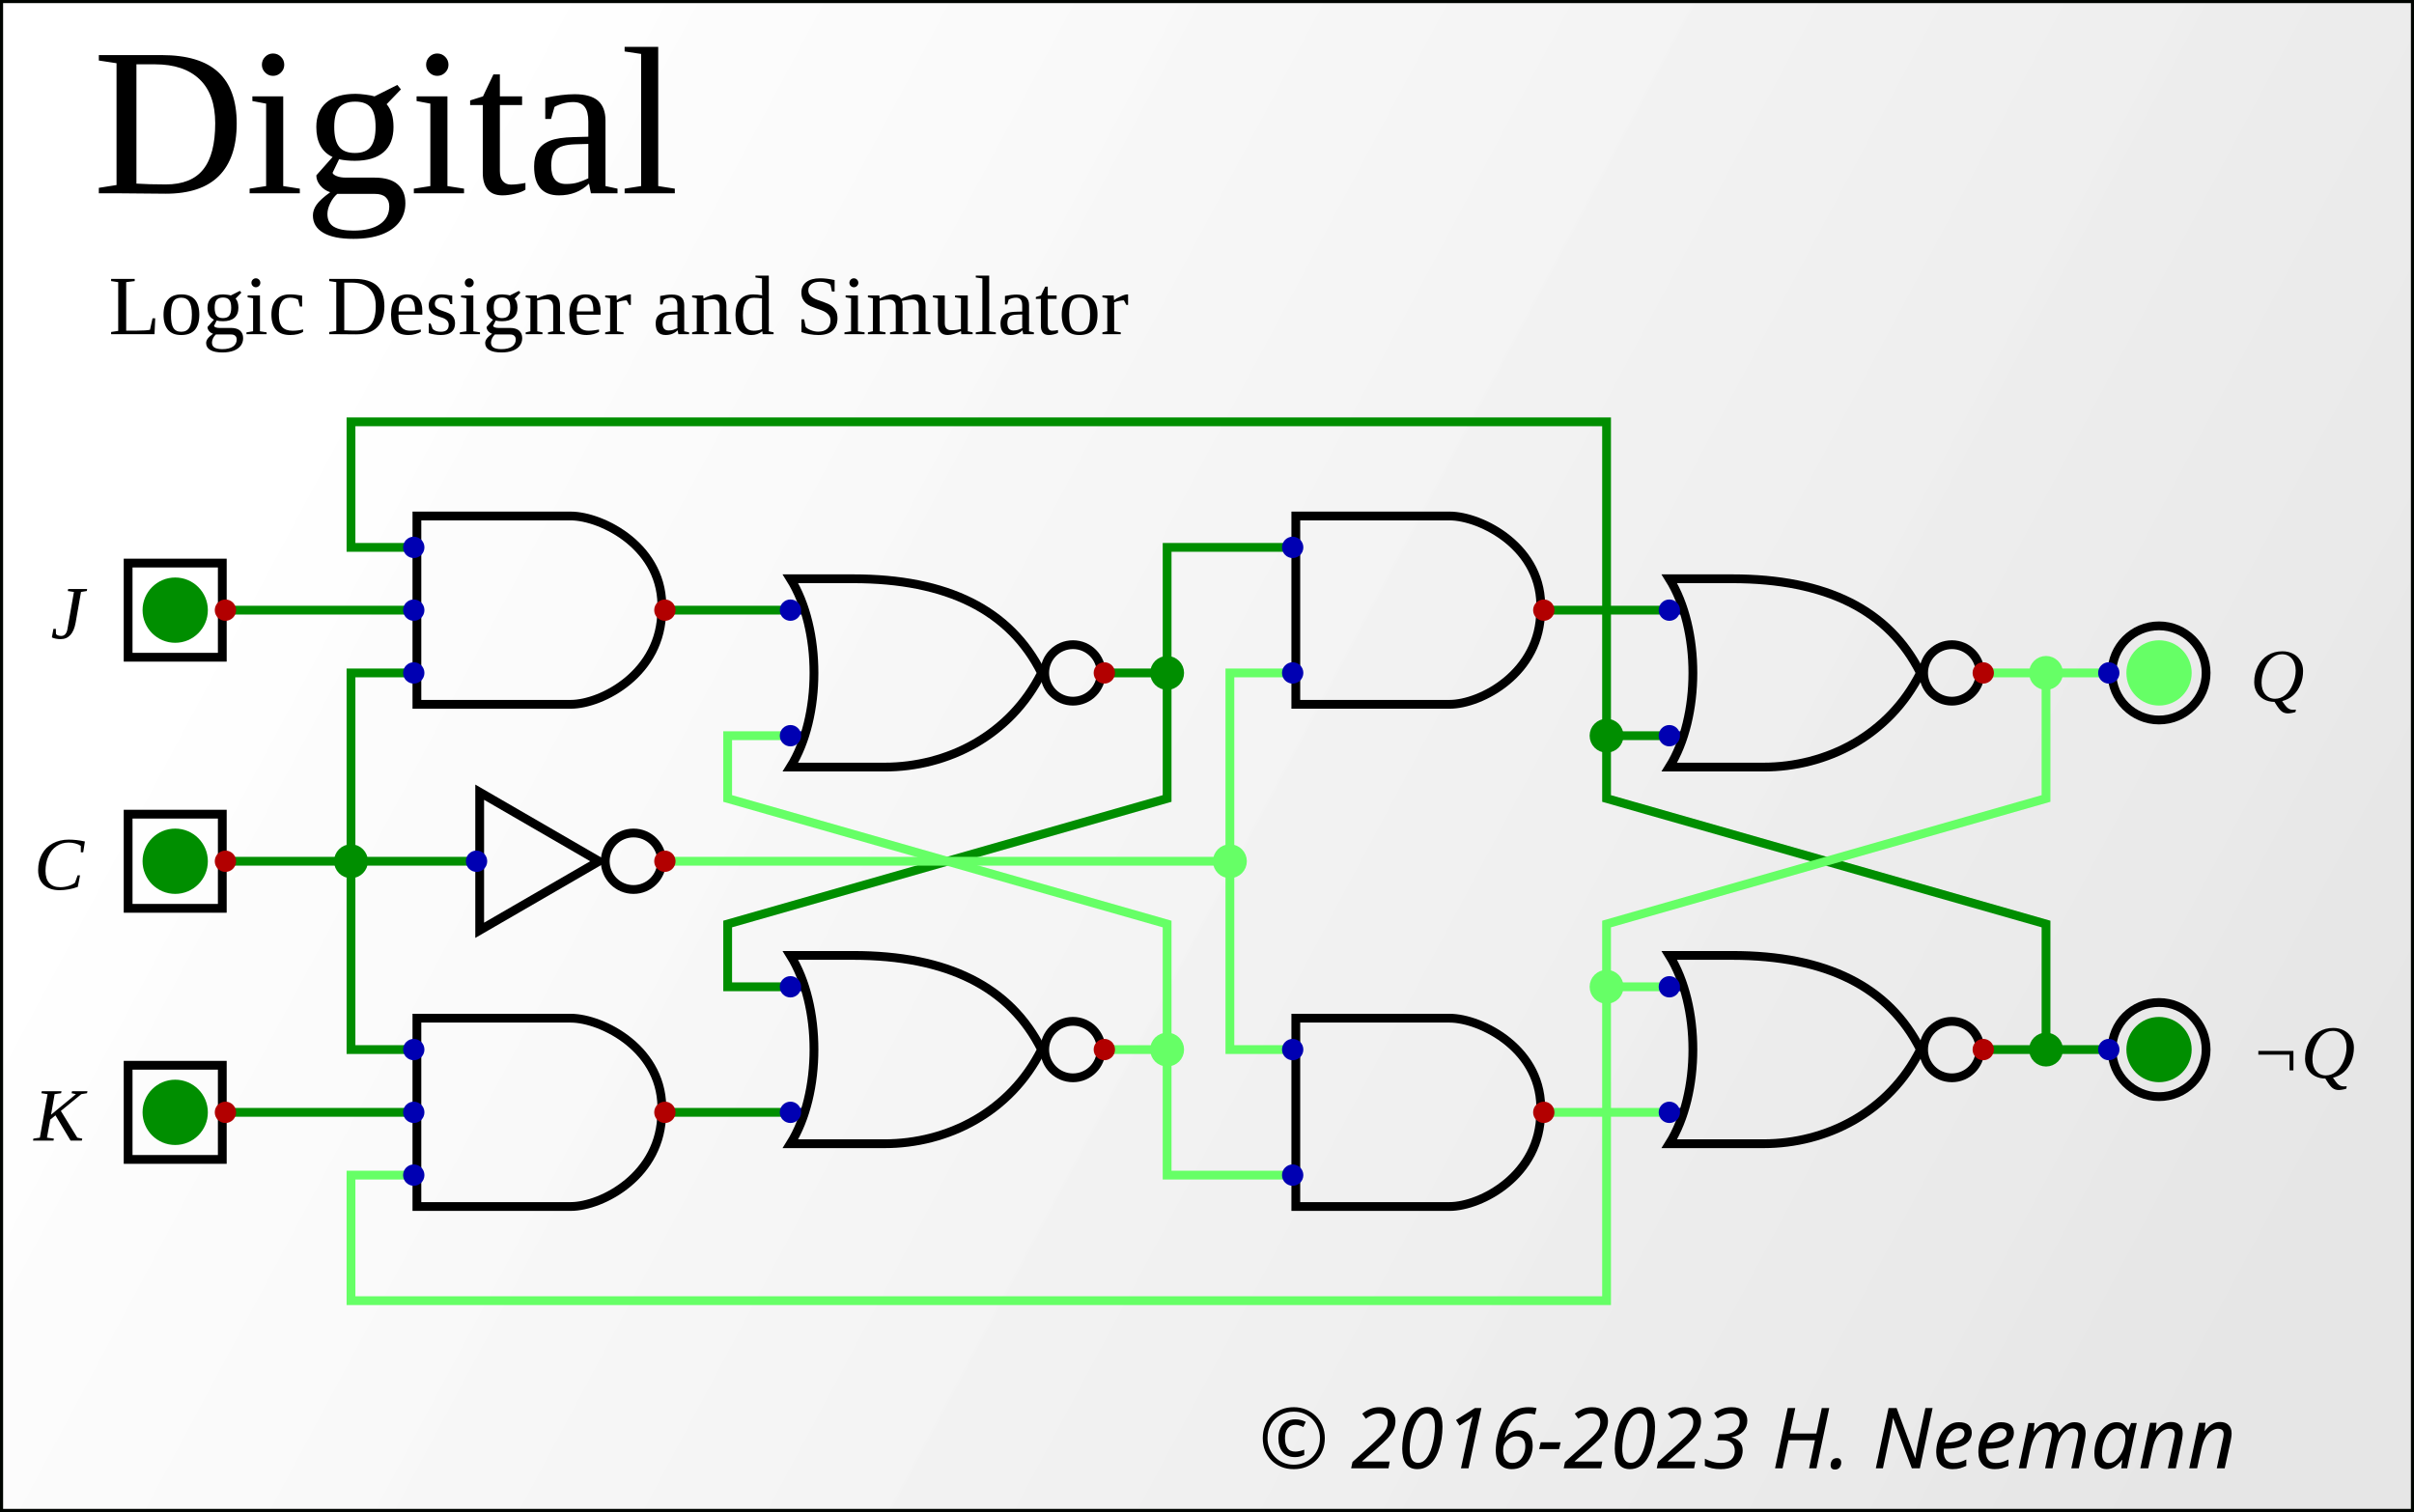
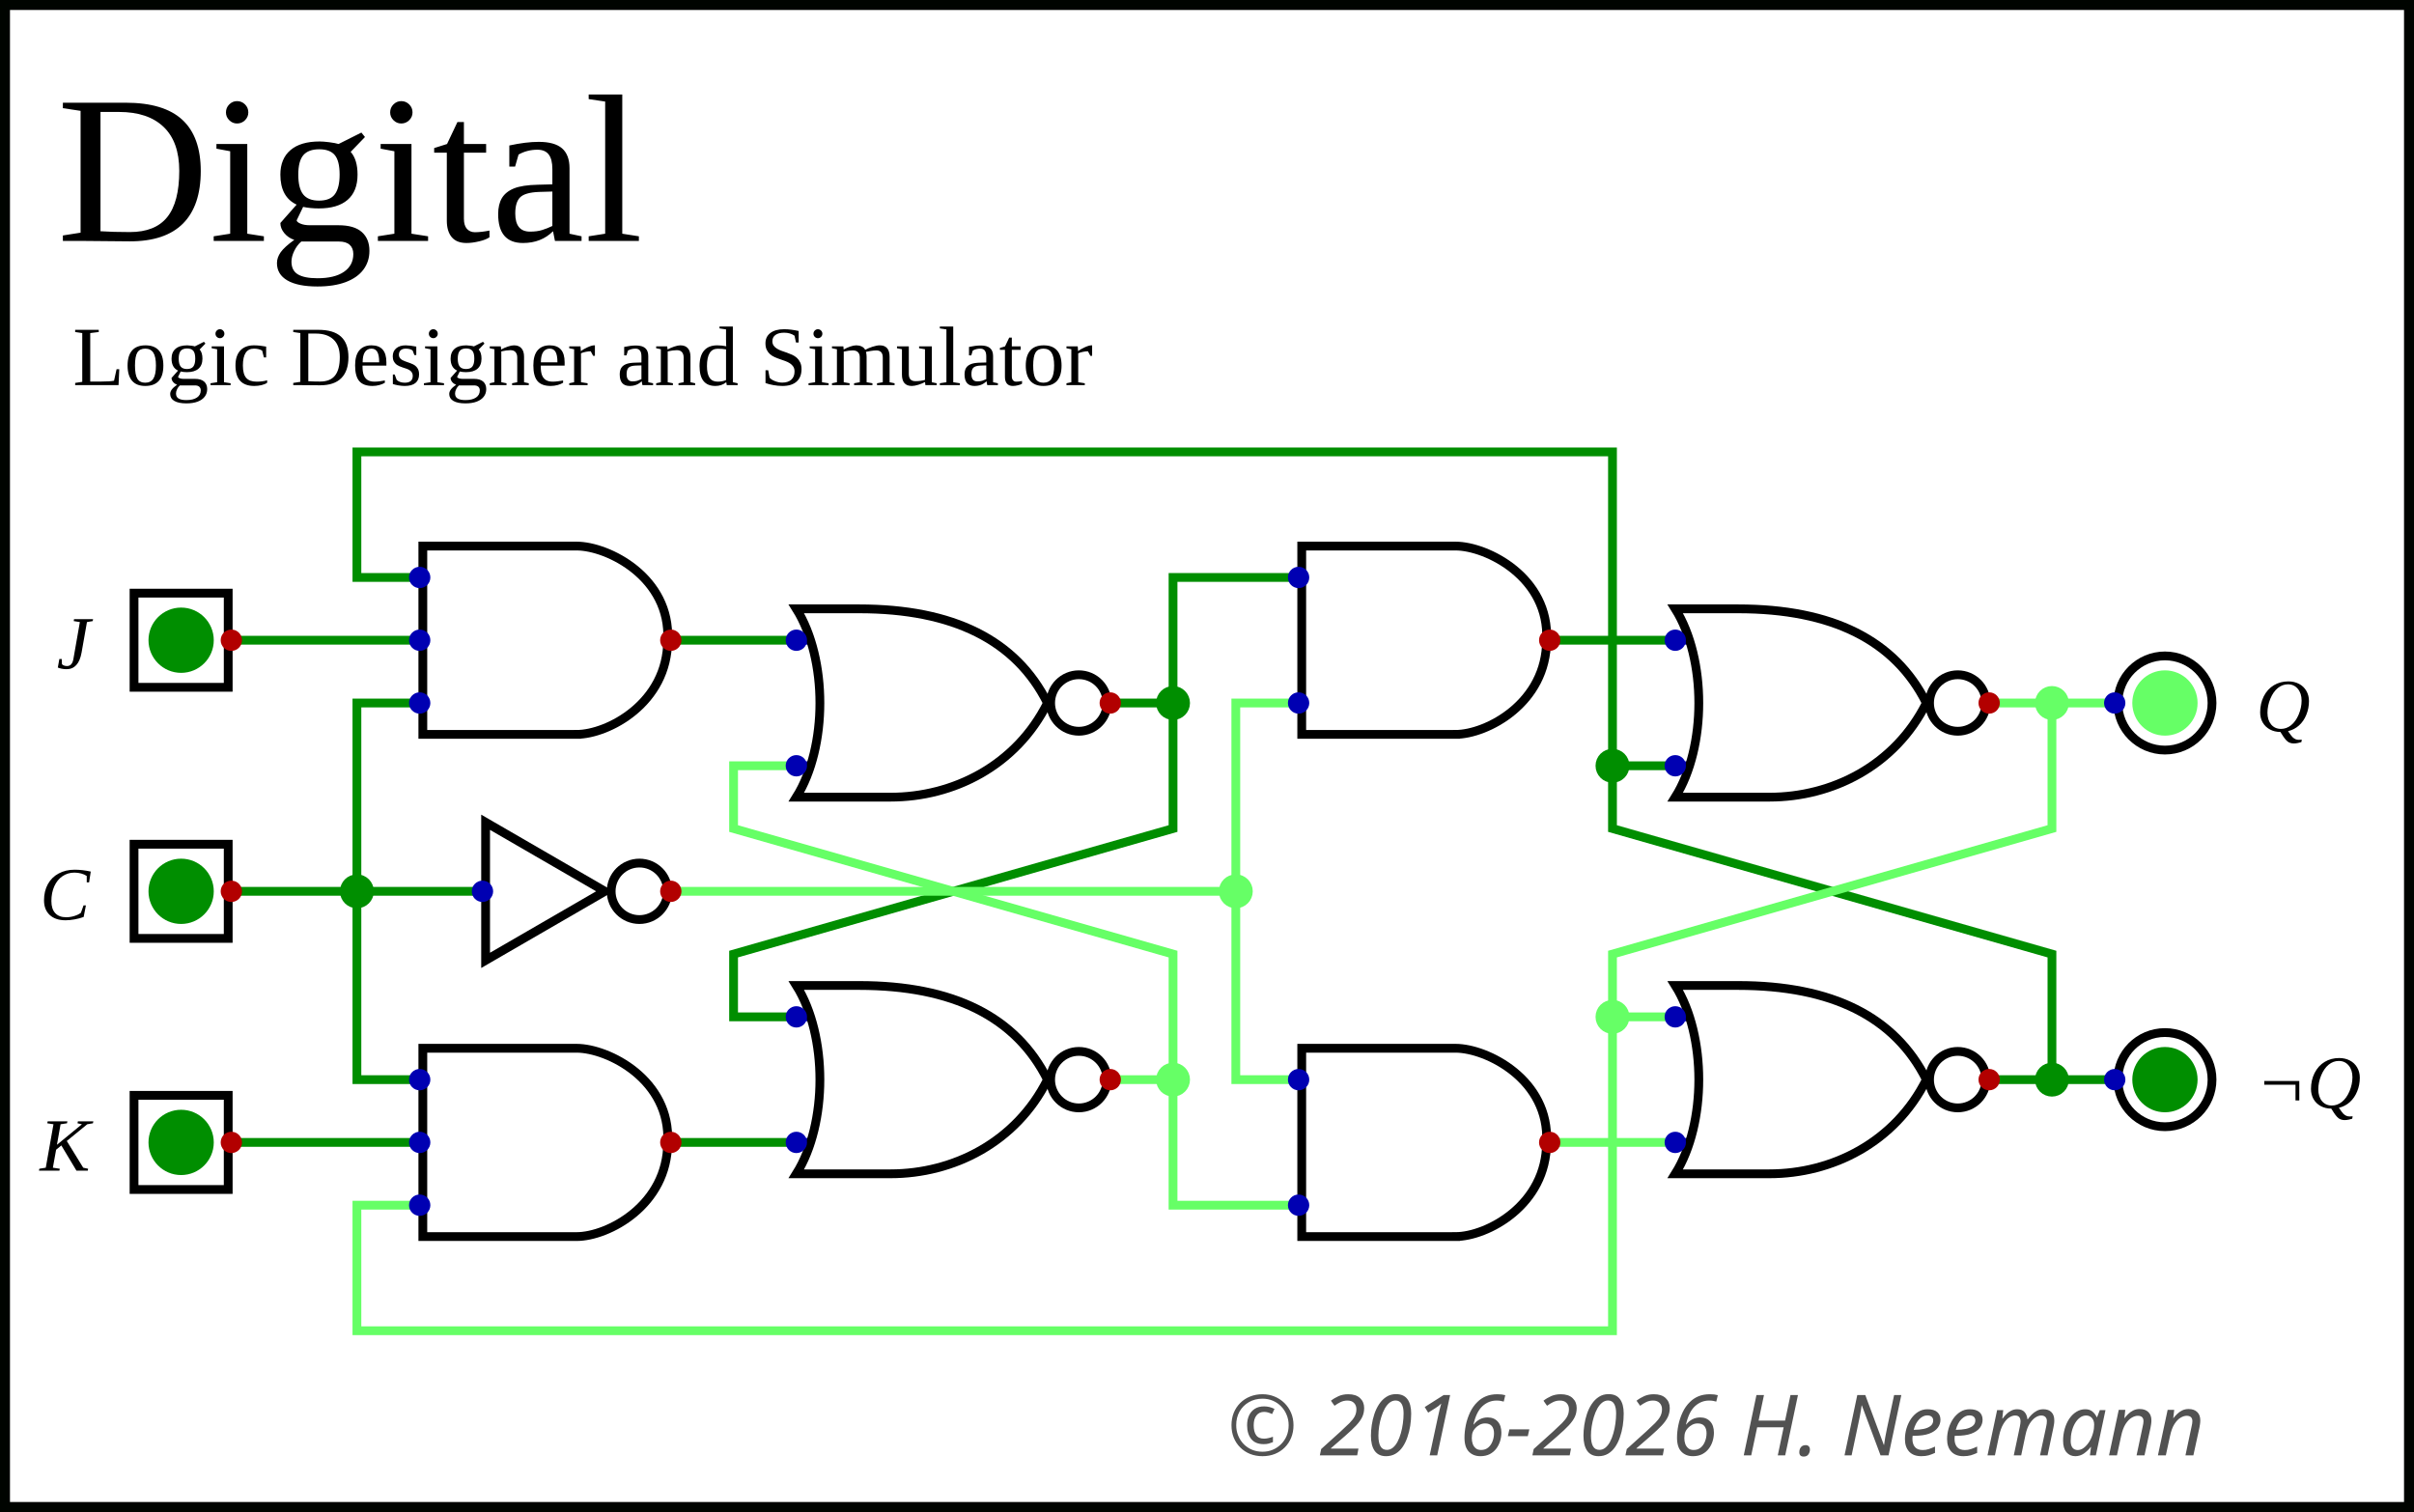
- <svg xmlns="http://www.w3.org/2000/svg" xmlns:xlink="http://www.w3.org/1999/xlink" width="102.915mm" height="64.465mm" viewBox="36 -62 686.097 429.764" version="1.1" id="svg609">
-   <defs id="defs613">
-     <linearGradient id="linearGradient948">
-       <stop style="stop-color:#e6e6e6;stop-opacity:1" offset="0" id="stop944" />
-       <stop style="stop-color:#ffffff;stop-opacity:0.981" offset="1" id="stop946" />
-     </linearGradient>
-     <linearGradient xlink:href="#linearGradient948" id="linearGradient952" gradientUnits="userSpaceOnUse" x1="676.146" y1="324.448" x2="125.931" y2="30.915" />
-   </defs>
-   <rect style="color:#000000;display:inline;overflow:visible;visibility:visible;opacity:1;vector-effect:none;fill:url(#linearGradient952);fill-opacity:1;fill-rule:nonzero;stroke:#000400;stroke-width:1.764;stroke-linecap:butt;stroke-linejoin:miter;stroke-miterlimit:4;stroke-dasharray:none;stroke-dashoffset:0;stroke-opacity:1;marker:none;paint-order:markers fill stroke;enable-background:accumulate" id="rect125" width="686.097" height="429.764" x="36" y="-62" />
-   <g transform="translate(2.354385,7.9375)" id="g597" style="stroke-linecap:square">
-     <text x="60" y="-15" style="font-size:60px;text-anchor:start;fill:#000000" id="text595">Digital</text>
+ <svg xmlns="http://www.w3.org/2000/svg" width="388.968" height="243.646" viewBox="36 -62 686.097 429.764">
+   <defs />
+   <rect style="color:#000;display:inline;overflow:visible;visibility:visible;opacity:1;fill:#fff;fill-opacity:1;fill-rule:nonzero;stroke:#000400;stroke-width:5.667;stroke-linecap:butt;stroke-linejoin:miter;stroke-miterlimit:4;stroke-dasharray:none;stroke-dashoffset:0;stroke-opacity:1;marker:none;paint-order:markers fill stroke;enable-background:accumulate" width="686.097" height="429.764" x="36" y="-62" />
+   <g>
+     <text x="52.136" y="6.477" style="font-size:60px;text-anchor:start;fill:#000;stroke-linecap:square">Digital</text>
+     <text x="56.677" y="47.469" style="font-size:24px;text-anchor:start;fill:#000;stroke-linecap:square">Logic Designer and Simulator</text>
  </g>
-   <text x="66.895" y="32.993" style="font-size:24px;text-anchor:start;fill:#000000;stroke-linecap:square" id="text599">Logic Designer and Simulator</text>
-   <g style="stroke-linecap:square" id="g605" transform="translate(4.020833,-2.645833)">
-     <text id="text603" style="font-size:24px;text-anchor:start;fill:#000000" y="358" x="389.709">
-       <tspan style="font-style:italic;font-variant:normal;font-weight:normal;font-stretch:normal;font-family:sans-serif;-inkscape-font-specification:'sans-serif Italic'" id="tspan127">© 2016-2023 H. Neemann</tspan>
+   <text style="font-size:24px;direction:ltr;text-anchor:start;opacity:.677;fill:#000;stroke-linecap:square" y="351.67" x="384.835">
+     <tspan style="font-style:italic;font-variant:normal;font-weight:400;font-stretch:normal;font-family:sans-serif;direction:ltr">© 2016-2026 H. Neemann</tspan>
+   </text>
+   <g>
+     <path d="m 262.339,119.976 h 3.569" style="fill:none;stroke:#0000b2;stroke-width:2.498;stroke-linecap:square" />
+     <path d="m 262.339,155.662 h 3.569" style="fill:none;stroke:#0000b2;stroke-width:2.498;stroke-linecap:square" />
+     <path d="m 262.339,227.033 h 3.569" style="fill:none;stroke:#0000b2;stroke-width:2.498;stroke-linecap:square" />
+     <path d="m 262.339,262.719 h 3.569" style="fill:none;stroke:#0000b2;stroke-width:2.498;stroke-linecap:square" />
+     <path d="m 512.138,119.976 h 3.569" style="fill:none;stroke:#0000b2;stroke-width:2.498;stroke-linecap:square" />
+     <path d="m 512.138,155.662 h 3.569" style="fill:none;stroke:#0000b2;stroke-width:2.498;stroke-linecap:square" />
+     <path d="m 512.138,227.033 h 3.569" style="fill:none;stroke:#0000b2;stroke-width:2.498;stroke-linecap:square" />
+     <path d="m 512.138,262.719 h 3.569" style="fill:none;stroke:#0000b2;stroke-width:2.498;stroke-linecap:square" />
+     <path d="m 494.295,155.662 v 17.843 l 124.9,35.686 v 35.686" style="fill:none;stroke:#008e00;stroke-width:2.498;stroke-linecap:square" />
+     <path d="m 601.352,244.876 h 17.843 17.843" style="fill:none;stroke:#008e00;stroke-width:2.498;stroke-linecap:square" />
+     <path d="m 226.653,262.719 h 35.686" style="fill:none;stroke:#008e00;stroke-width:2.498;stroke-linecap:square" />
+     <path d="m 101.754,262.719 h 53.528" style="fill:none;stroke:#008e00;stroke-width:2.498;stroke-linecap:square" />
+     <path d="m 101.754,119.976 h 53.528" style="fill:none;stroke:#008e00;stroke-width:2.498;stroke-linecap:square" />
+     <path d="m 226.653,119.976 h 35.686" style="fill:none;stroke:#008e00;stroke-width:2.498;stroke-linecap:square" />
+     <path d="m 476.452,119.976 h 35.686" style="fill:none;stroke:#008e00;stroke-width:2.498;stroke-linecap:square" />
+     <path d="m 101.754,191.347 h 35.686 35.686" style="fill:none;stroke:#008e00;stroke-width:2.498;stroke-linecap:square" />
+     <path d="m 351.553,137.819 h 17.843 v -35.686 h 35.686" style="fill:none;stroke:#008e00;stroke-width:2.498;stroke-linecap:square" />
+     <path d="m 369.395,137.819 v 35.686 l -124.9,35.686 v 17.843 h 17.843" style="fill:none;stroke:#008e00;stroke-width:2.498;stroke-linecap:square" />
+     <path d="M 155.282,102.134 H 137.439 V 66.448 h 356.856 v 89.214 h 17.843" style="fill:none;stroke:#008e00;stroke-width:2.498;stroke-linecap:square" />
+     <path d="m 155.282,244.876 h -17.843 v -53.528 -53.528 h 17.843" style="fill:none;stroke:#008e00;stroke-width:2.498;stroke-linecap:square" />
+     <path d="m 387.238,191.347 v 53.528 h 17.843" style="fill:none;stroke:#6f6;stroke-width:2.498;stroke-linecap:square" />
+     <path d="m 476.452,262.719 h 35.686" style="fill:none;stroke:#6f6;stroke-width:2.498;stroke-linecap:square" />
+     <path d="m 226.653,191.347 h 160.585 v -53.528 h 17.843" style="fill:none;stroke:#6f6;stroke-width:2.498;stroke-linecap:square" />
+     <path d="m 601.352,137.819 h 17.843 17.843" style="fill:none;stroke:#6f6;stroke-width:2.498;stroke-linecap:square" />
+     <path d="m 369.395,244.876 v 35.686 h 35.686" style="fill:none;stroke:#6f6;stroke-width:2.498;stroke-linecap:square" />
+     <path d="m 351.553,244.876 h 17.843 V 209.19 L 244.496,173.505 v -17.843 h 17.843" style="fill:none;stroke:#6f6;stroke-width:2.498;stroke-linecap:square" />
+     <path d="m 619.194,137.819 v 35.686 l -124.9,35.686 v 17.843 h 17.843" style="fill:none;stroke:#6f6;stroke-width:2.498;stroke-linecap:square" />
+     <path d="M 494.295,227.033 V 316.247 H 137.439 v -35.686 h 17.843" style="fill:none;stroke:#6f6;stroke-width:2.498;stroke-linecap:square" />
+     <circle cx="369.395" cy="244.876" r="3.569" style="fill:#6f6;stroke:#6f6;stroke-width:2.498;stroke-linecap:square" />
+     <circle cx="619.194" cy="244.876" r="3.569" style="fill:#008e00;stroke:#008e00;stroke-width:2.498;stroke-linecap:square" />
+     <circle cx="137.439" cy="191.347" r="3.569" style="fill:#008e00;stroke:#008e00;stroke-width:2.498;stroke-linecap:square" />
+     <circle cx="387.238" cy="191.347" r="3.569" style="fill:#6f6;stroke:#6f6;stroke-width:2.498;stroke-linecap:square" />
+     <circle cx="369.395" cy="137.819" r="3.569" style="fill:#008e00;stroke:#008e00;stroke-width:2.498;stroke-linecap:square" />
+     <circle cx="619.194" cy="137.819" r="3.569" style="fill:#6f6;stroke:#6f6;stroke-width:2.498;stroke-linecap:square" />
+     <circle cx="494.295" cy="155.662" r="3.569" style="fill:#008e00;stroke:#008e00;stroke-width:2.498;stroke-linecap:square" />
+     <circle cx="494.295" cy="227.033" r="3.569" style="fill:#6f6;stroke:#6f6;stroke-width:2.498;stroke-linecap:square" />
+     <path d="M 199.889,146.741 H 156.174 V 93.212 h 43.715 c 8.921,0 26.764,8.921 25.872,26.764 0,17.843 -16.951,26.764 -25.872,26.764 z" style="fill:none;stroke:#000;stroke-width:2.498;stroke-linecap:square" />
+     <circle cx="155.282" cy="102.134" r="1.784" style="fill:#0000b2;stroke:#0000b2;stroke-width:2.498;stroke-linecap:square" />
+     <circle cx="155.282" cy="119.976" r="1.784" style="fill:#0000b2;stroke:#0000b2;stroke-width:2.498;stroke-linecap:square" />
+     <circle cx="155.282" cy="137.819" r="1.784" style="fill:#0000b2;stroke:#0000b2;stroke-width:2.498;stroke-linecap:square" />
+     <circle cx="226.653" cy="119.976" r="1.784" style="fill:#b20000;stroke:#b20000;stroke-width:2.498;stroke-linecap:square" />
+     <path d="m 199.889,289.483 h -43.715 v -53.528 h 43.715 c 8.921,0 26.764,8.921 25.872,26.764 0,17.843 -16.951,26.764 -25.872,26.764 z" style="fill:none;stroke:#000;stroke-width:2.498;stroke-linecap:square" />
+     <circle cx="155.282" cy="244.876" r="1.784" style="fill:#0000b2;stroke:#0000b2;stroke-width:2.498;stroke-linecap:square" />
+     <circle cx="155.282" cy="262.719" r="1.784" style="fill:#0000b2;stroke:#0000b2;stroke-width:2.498;stroke-linecap:square" />
+     <circle cx="155.282" cy="280.561" r="1.784" style="fill:#0000b2;stroke:#0000b2;stroke-width:2.498;stroke-linecap:square" />
+     <circle cx="226.653" cy="262.719" r="1.784" style="fill:#b20000;stroke:#b20000;stroke-width:2.498;stroke-linecap:square" />
+     <path d="m 174.017,171.72 33.901,19.627 -33.901,19.627 z" style="fill:none;stroke:#000;stroke-width:2.498;stroke-linecap:square" />
+     <circle cx="217.732" cy="191.347" r="8.029" style="fill:none;stroke:#000;stroke-width:2.498;stroke-linecap:square" />
+     <circle cx="173.125" cy="191.347" r="1.784" style="fill:#0000b2;stroke:#0000b2;stroke-width:2.498;stroke-linecap:square" />
+     <circle cx="226.653" cy="191.347" r="1.784" style="fill:#b20000;stroke:#b20000;stroke-width:2.498;stroke-linecap:square" />
+     <path d="m 74.097,106.594 h 26.764 v 26.764 H 74.097 Z" style="fill:none;stroke:#000;stroke-width:2.498;stroke-linecap:square" />
+     <circle cx="87.479" cy="119.976" r="8.029" style="fill:#008e00;stroke:#008e00;stroke-width:2.498;stroke-linecap:square" />
+     <text x="61.607" y="128.006" style="font-size:21.411px;text-anchor:end;fill:#000;stroke-width:.892;stroke-linecap:square">
+       <tspan style="font-style:italic;stroke-width:.892">J</tspan>
    </text>
-   </g>
-   <g transform="matrix(0.8921394,0,0,0.8921394,10.85656,22.21475)" id="g6439">
-     <path d="m 280,100 h 4" id="path5402" style="fill:none;stroke:#0000b2;stroke-width:2.8;stroke-linecap:square" />
-     <path d="m 280,140 h 4" id="path5404" style="fill:none;stroke:#0000b2;stroke-width:2.8;stroke-linecap:square" />
-     <path d="m 280,220 h 4" id="path5406" style="fill:none;stroke:#0000b2;stroke-width:2.8;stroke-linecap:square" />
-     <path d="m 280,260 h 4" id="path5408" style="fill:none;stroke:#0000b2;stroke-width:2.8;stroke-linecap:square" />
-     <path d="m 560,100 h 4" id="path5410" style="fill:none;stroke:#0000b2;stroke-width:2.8;stroke-linecap:square" />
-     <path d="m 560,140 h 4" id="path5412" style="fill:none;stroke:#0000b2;stroke-width:2.8;stroke-linecap:square" />
-     <path d="m 560,220 h 4" id="path5414" style="fill:none;stroke:#0000b2;stroke-width:2.8;stroke-linecap:square" />
-     <path d="m 560,260 h 4" id="path5416" style="fill:none;stroke:#0000b2;stroke-width:2.8;stroke-linecap:square" />
-     <path d="m 540,140 v 20 l 140,40 v 40" id="path5418" style="fill:none;stroke:#008e00;stroke-width:2.8;stroke-linecap:square" />
-     <path d="m 660,240 h 20 20" id="path5420" style="fill:none;stroke:#008e00;stroke-width:2.8;stroke-linecap:square" />
-     <path d="m 240,260 h 40" id="path5422" style="fill:none;stroke:#008e00;stroke-width:2.8;stroke-linecap:square" />
-     <path d="m 100,260 h 60" id="path5424" style="fill:none;stroke:#008e00;stroke-width:2.8;stroke-linecap:square" />
-     <path d="m 100,100 h 60" id="path5426" style="fill:none;stroke:#008e00;stroke-width:2.8;stroke-linecap:square" />
-     <path d="m 240,100 h 40" id="path5428" style="fill:none;stroke:#008e00;stroke-width:2.8;stroke-linecap:square" />
-     <path d="m 520,100 h 40" id="path5430" style="fill:none;stroke:#008e00;stroke-width:2.8;stroke-linecap:square" />
-     <path d="m 100,180 h 40 40" id="path5432" style="fill:none;stroke:#008e00;stroke-width:2.8;stroke-linecap:square" />
-     <path d="m 380,120 h 20 V 80 h 40" id="path5434" style="fill:none;stroke:#008e00;stroke-width:2.8;stroke-linecap:square" />
-     <path d="m 400,120 v 40 l -140,40 v 20 h 20" id="path5436" style="fill:none;stroke:#008e00;stroke-width:2.8;stroke-linecap:square" />
-     <path d="M 160,80 H 140 V 40 h 400 v 100 h 20" id="path5438" style="fill:none;stroke:#008e00;stroke-width:2.8;stroke-linecap:square" />
-     <path d="m 160,240 h -20 v -60 -60 h 20" id="path5440" style="fill:none;stroke:#008e00;stroke-width:2.8;stroke-linecap:square" />
-     <path d="m 420,180 v 60 h 20" id="path5442" style="fill:none;stroke:#66ff66;stroke-width:2.8;stroke-linecap:square" />
-     <path d="m 520,260 h 40" id="path5444" style="fill:none;stroke:#66ff66;stroke-width:2.8;stroke-linecap:square" />
-     <path d="m 240,180 h 180 v -60 h 20" id="path5446" style="fill:none;stroke:#66ff66;stroke-width:2.8;stroke-linecap:square" />
-     <path d="m 660,120 h 20 20" id="path5448" style="fill:none;stroke:#66ff66;stroke-width:2.8;stroke-linecap:square" />
-     <path d="m 400,240 v 40 h 40" id="path5450" style="fill:none;stroke:#66ff66;stroke-width:2.8;stroke-linecap:square" />
-     <path d="m 380,240 h 20 V 200 L 260,160 v -20 h 20" id="path5452" style="fill:none;stroke:#66ff66;stroke-width:2.8;stroke-linecap:square" />
-     <path d="m 680,120 v 40 l -140,40 v 20 h 20" id="path5454" style="fill:none;stroke:#66ff66;stroke-width:2.8;stroke-linecap:square" />
-     <path d="M 540,220 V 320 H 140 v -40 h 20" id="path5456" style="fill:none;stroke:#66ff66;stroke-width:2.8;stroke-linecap:square" />
-     <g id="g5474" style="stroke-linecap:square">
-       <circle cx="400" cy="240" r="4" id="circle5458" style="fill:#66ff66;stroke:#66ff66;stroke-width:2.8" />
-       <circle cx="680" cy="240" r="4" id="circle5460" style="fill:#008e00;stroke:#008e00;stroke-width:2.8" />
-       <circle cx="140" cy="180" r="4" id="circle5462" style="fill:#008e00;stroke:#008e00;stroke-width:2.8" />
-       <circle cx="420" cy="180" r="4" id="circle5464" style="fill:#66ff66;stroke:#66ff66;stroke-width:2.8" />
-       <circle cx="400" cy="120" r="4" id="circle5466" style="fill:#008e00;stroke:#008e00;stroke-width:2.8" />
-       <circle cx="680" cy="120" r="4" id="circle5468" style="fill:#66ff66;stroke:#66ff66;stroke-width:2.8" />
-       <circle cx="540" cy="140" r="4" id="circle5470" style="fill:#008e00;stroke:#008e00;stroke-width:2.8" />
-       <circle cx="540" cy="220" r="4" id="circle5472" style="fill:#66ff66;stroke:#66ff66;stroke-width:2.8" />
-     </g>
-     <g id="g5486" style="stroke-linecap:square">
-       <path d="M 210,130 H 161 V 70 h 49 c 10,0 30,10 29,30 0,20 -19,30 -29,30 z" id="path5476" style="fill:none;stroke:#000000;stroke-width:2.8" />
-       <circle cx="160" cy="80" r="2" id="circle5478" style="fill:#0000b2;stroke:#0000b2;stroke-width:2.8" />
-       <circle cx="160" cy="100" r="2" id="circle5480" style="fill:#0000b2;stroke:#0000b2;stroke-width:2.8" />
-       <circle cx="160" cy="120" r="2" id="circle5482" style="fill:#0000b2;stroke:#0000b2;stroke-width:2.8" />
-       <circle cx="240" cy="100" r="2" id="circle5484" style="fill:#b20000;stroke:#b20000;stroke-width:2.8" />
-     </g>
-     <g id="g5498" style="stroke-linecap:square">
-       <path d="m 210,290 h -49 v -60 h 49 c 10,0 30,10 29,30 0,20 -19,30 -29,30 z" id="path5488" style="fill:none;stroke:#000000;stroke-width:2.8" />
-       <circle cx="160" cy="240" r="2" id="circle5490" style="fill:#0000b2;stroke:#0000b2;stroke-width:2.8" />
-       <circle cx="160" cy="260" r="2" id="circle5492" style="fill:#0000b2;stroke:#0000b2;stroke-width:2.8" />
-       <circle cx="160" cy="280" r="2" id="circle5494" style="fill:#0000b2;stroke:#0000b2;stroke-width:2.8" />
-       <circle cx="240" cy="260" r="2" id="circle5496" style="fill:#b20000;stroke:#b20000;stroke-width:2.8" />
-     </g>
-     <g id="g5508" style="stroke-linecap:square">
-       <path d="m 181,158 38,22 -38,22 z" id="path5500" style="fill:none;stroke:#000000;stroke-width:2.8" />
-       <circle cx="230" cy="180" r="9" id="circle5502" style="fill:none;stroke:#000000;stroke-width:2.8" />
-       <circle cx="180" cy="180" r="2" id="circle5504" style="fill:#0000b2;stroke:#0000b2;stroke-width:2.8" />
-       <circle cx="240" cy="180" r="2" id="circle5506" style="fill:#b20000;stroke:#b20000;stroke-width:2.8" />
-     </g>
-     <g id="g5520" style="stroke-linecap:square">
-       <path d="m 69,85 h 30 v 30 H 69 Z" id="path5510" style="fill:none;stroke:#000000;stroke-width:2.8" />
-       <circle cx="84" cy="100" r="9" id="circle5512" style="fill:#008e00;stroke:#008e00;stroke-width:2.8" />
-       <text x="55" y="109" style="font-size:24px;text-anchor:end;fill:#000000" id="text5516">
-         <tspan style="font-style:italic" id="tspan5514">J</tspan>
-       </text>
-       <circle cx="100" cy="100" r="2" id="circle5518" style="fill:#b20000;stroke:#b20000;stroke-width:2.8" />
-     </g>
-     <g id="g5532" style="stroke-linecap:square">
-       <path d="m 69,165 h 30 v 30 H 69 Z" id="path5522" style="fill:none;stroke:#000000;stroke-width:2.8" />
-       <circle cx="84" cy="180" r="9" id="circle5524" style="fill:#008e00;stroke:#008e00;stroke-width:2.8" />
-       <text x="55" y="189" style="font-size:24px;text-anchor:end;fill:#000000" id="text5528">
-         <tspan style="font-style:italic" id="tspan5526">C</tspan>
-       </text>
-       <circle cx="100" cy="180" r="2" id="circle5530" style="fill:#b20000;stroke:#b20000;stroke-width:2.8" />
-     </g>
-     <g id="g5544" style="stroke-linecap:square">
-       <path d="m 310,150 h -30 c 10,-16 10,-44 0,-60 h 20 c 30,0 50,10 60,30 -10,20 -30,30 -50,30 z" id="path5534" style="fill:none;stroke:#000000;stroke-width:2.8" />
-       <circle cx="370" cy="120" r="9" id="circle5536" style="fill:none;stroke:#000000;stroke-width:2.8" />
-       <circle cx="280" cy="100" r="2" id="circle5538" style="fill:#0000b2;stroke:#0000b2;stroke-width:2.8" />
-       <circle cx="280" cy="140" r="2" id="circle5540" style="fill:#0000b2;stroke:#0000b2;stroke-width:2.8" />
-       <circle cx="380" cy="120" r="2" id="circle5542" style="fill:#b20000;stroke:#b20000;stroke-width:2.8" />
-     </g>
-     <g id="g5556" style="stroke-linecap:square">
-       <path d="m 310,270 h -30 c 10,-16 10,-44 0,-60 h 20 c 30,0 50,10 60,30 -10,20 -30,30 -50,30 z" id="path5546" style="fill:none;stroke:#000000;stroke-width:2.8" />
-       <circle cx="370" cy="240" r="9" id="circle5548" style="fill:none;stroke:#000000;stroke-width:2.8" />
-       <circle cx="280" cy="220" r="2" id="circle5550" style="fill:#0000b2;stroke:#0000b2;stroke-width:2.8" />
-       <circle cx="280" cy="260" r="2" id="circle5552" style="fill:#0000b2;stroke:#0000b2;stroke-width:2.8" />
-       <circle cx="380" cy="240" r="2" id="circle5554" style="fill:#b20000;stroke:#b20000;stroke-width:2.8" />
-     </g>
-     <g id="g5566" style="stroke-linecap:square">
-       <path d="M 490,130 H 441 V 70 h 49 c 10,0 30,10 29,30 0,20 -19,30 -29,30 z" id="path5558" style="fill:none;stroke:#000000;stroke-width:2.8" />
-       <circle cx="440" cy="80" r="2" id="circle5560" style="fill:#0000b2;stroke:#0000b2;stroke-width:2.8" />
-       <circle cx="440" cy="120" r="2" id="circle5562" style="fill:#0000b2;stroke:#0000b2;stroke-width:2.8" />
-       <circle cx="520" cy="100" r="2" id="circle5564" style="fill:#b20000;stroke:#b20000;stroke-width:2.8" />
-     </g>
-     <g id="g5576" style="stroke-linecap:square">
-       <path d="m 490,290 h -49 v -60 h 49 c 10,0 30,10 29,30 0,20 -19,30 -29,30 z" id="path5568" style="fill:none;stroke:#000000;stroke-width:2.8" />
-       <circle cx="440" cy="240" r="2" id="circle5570" style="fill:#0000b2;stroke:#0000b2;stroke-width:2.8" />
-       <circle cx="440" cy="280" r="2" id="circle5572" style="fill:#0000b2;stroke:#0000b2;stroke-width:2.8" />
-       <circle cx="520" cy="260" r="2" id="circle5574" style="fill:#b20000;stroke:#b20000;stroke-width:2.8" />
-     </g>
-     <g id="g5588" style="stroke-linecap:square">
-       <path d="m 590,150 h -30 c 10,-16 10,-44 0,-60 h 20 c 30,0 50,10 60,30 -10,20 -30,30 -50,30 z" id="path5578" style="fill:none;stroke:#000000;stroke-width:2.8" />
-       <circle cx="650" cy="120" r="9" id="circle5580" style="fill:none;stroke:#000000;stroke-width:2.8" />
-       <circle cx="560" cy="100" r="2" id="circle5582" style="fill:#0000b2;stroke:#0000b2;stroke-width:2.8" />
-       <circle cx="560" cy="140" r="2" id="circle5584" style="fill:#0000b2;stroke:#0000b2;stroke-width:2.8" />
-       <circle cx="660" cy="120" r="2" id="circle5586" style="fill:#b20000;stroke:#b20000;stroke-width:2.8" />
-     </g>
-     <g id="g5600" style="stroke-linecap:square">
-       <path d="m 590,270 h -30 c 10,-16 10,-44 0,-60 h 20 c 30,0 50,10 60,30 -10,20 -30,30 -50,30 z" id="path5590" style="fill:none;stroke:#000000;stroke-width:2.8" />
-       <circle cx="650" cy="240" r="9" id="circle5592" style="fill:none;stroke:#000000;stroke-width:2.8" />
-       <circle cx="560" cy="220" r="2" id="circle5594" style="fill:#0000b2;stroke:#0000b2;stroke-width:2.8" />
-       <circle cx="560" cy="260" r="2" id="circle5596" style="fill:#0000b2;stroke:#0000b2;stroke-width:2.8" />
-       <circle cx="660" cy="240" r="2" id="circle5598" style="fill:#b20000;stroke:#b20000;stroke-width:2.8" />
-     </g>
-     <g id="g5612" style="stroke-linecap:square">
-       <circle cx="716" cy="120" r="9" id="circle5602" style="fill:#66ff66;stroke:#66ff66;stroke-width:2.8" />
-       <circle cx="716" cy="120" r="15" id="circle5604" style="fill:none;stroke:#000000;stroke-width:2.8" />
-       <text x="745" y="129" style="font-size:24px;text-anchor:start;fill:#000000" id="text5608">
-         <tspan style="font-style:italic" id="tspan5606">Q</tspan>
-       </text>
-       <circle cx="700" cy="120" r="2" id="circle5610" style="fill:#0000b2;stroke:#0000b2;stroke-width:2.8" />
-     </g>
-     <g id="g5624" style="stroke-linecap:square">
-       <circle cx="716" cy="240" r="9" id="circle5614" style="fill:#008e00;stroke:#008e00;stroke-width:2.8" />
-       <circle cx="716" cy="240" r="15" id="circle5616" style="fill:none;stroke:#000000;stroke-width:2.8" />
-       <text x="745" y="249" style="font-size:24px;text-anchor:start;fill:#000000" id="text5620">
-         <tspan style="font-style:italic" id="tspan5618">¬Q</tspan>
-       </text>
-       <circle cx="700" cy="240" r="2" id="circle5622" style="fill:#0000b2;stroke:#0000b2;stroke-width:2.8" />
-     </g>
-     <g id="g5636" style="stroke-linecap:square">
-       <path d="m 69,245 h 30 v 30 H 69 Z" id="path5626" style="fill:none;stroke:#000000;stroke-width:2.8" />
-       <circle cx="84" cy="260" r="9" id="circle5628" style="fill:#008e00;stroke:#008e00;stroke-width:2.8" />
-       <text x="55" y="269" style="font-size:24px;text-anchor:end;fill:#000000" id="text5632">
-         <tspan style="font-style:italic" id="tspan5630">K</tspan>
-       </text>
-       <circle cx="100" cy="260" r="2" id="circle5634" style="fill:#b20000;stroke:#b20000;stroke-width:2.8" />
-     </g>
+     <circle cx="101.754" cy="119.976" r="1.784" style="fill:#b20000;stroke:#b20000;stroke-width:2.498;stroke-linecap:square" />
+     <path d="m 74.097,177.965 h 26.764 v 26.764 H 74.097 Z" style="fill:none;stroke:#000;stroke-width:2.498;stroke-linecap:square" />
+     <circle cx="87.479" cy="191.347" r="8.029" style="fill:#008e00;stroke:#008e00;stroke-width:2.498;stroke-linecap:square" />
+     <text x="61.607" y="199.377" style="font-size:21.411px;text-anchor:end;fill:#000;stroke-width:.892;stroke-linecap:square">
+       <tspan style="font-style:italic;stroke-width:.892">C</tspan>
+     </text>
+     <circle cx="101.754" cy="191.347" r="1.784" style="fill:#b20000;stroke:#b20000;stroke-width:2.498;stroke-linecap:square" />
+     <path d="m 289.103,164.583 h -26.764 c 8.921,-14.274 8.921,-39.254 0,-53.528 h 17.843 c 26.764,0 44.607,8.921 53.528,26.764 -8.921,17.843 -26.764,26.764 -44.607,26.764 z" style="fill:none;stroke:#000;stroke-width:2.498;stroke-linecap:square" />
+     <circle cx="342.631" cy="137.819" r="8.029" style="fill:none;stroke:#000;stroke-width:2.498;stroke-linecap:square" />
+     <circle cx="262.339" cy="119.976" r="1.784" style="fill:#0000b2;stroke:#0000b2;stroke-width:2.498;stroke-linecap:square" />
+     <circle cx="262.339" cy="155.662" r="1.784" style="fill:#0000b2;stroke:#0000b2;stroke-width:2.498;stroke-linecap:square" />
+     <circle cx="351.553" cy="137.819" r="1.784" style="fill:#b20000;stroke:#b20000;stroke-width:2.498;stroke-linecap:square" />
+     <path d="m 289.103,271.64 h -26.764 c 8.921,-14.274 8.921,-39.254 0,-53.528 h 17.843 c 26.764,0 44.607,8.921 53.528,26.764 -8.921,17.843 -26.764,26.764 -44.607,26.764 z" style="fill:none;stroke:#000;stroke-width:2.498;stroke-linecap:square" />
+     <circle cx="342.631" cy="244.876" r="8.029" style="fill:none;stroke:#000;stroke-width:2.498;stroke-linecap:square" />
+     <circle cx="262.339" cy="227.033" r="1.784" style="fill:#0000b2;stroke:#0000b2;stroke-width:2.498;stroke-linecap:square" />
+     <circle cx="262.339" cy="262.719" r="1.784" style="fill:#0000b2;stroke:#0000b2;stroke-width:2.498;stroke-linecap:square" />
+     <circle cx="351.553" cy="244.876" r="1.784" style="fill:#b20000;stroke:#b20000;stroke-width:2.498;stroke-linecap:square" />
+     <path d="M 449.688,146.741 H 405.973 V 93.212 h 43.715 c 8.921,0 26.764,8.921 25.872,26.764 0,17.843 -16.951,26.764 -25.872,26.764 z" style="fill:none;stroke:#000;stroke-width:2.498;stroke-linecap:square" />
+     <circle cx="405.081" cy="102.134" r="1.784" style="fill:#0000b2;stroke:#0000b2;stroke-width:2.498;stroke-linecap:square" />
+     <circle cx="405.081" cy="137.819" r="1.784" style="fill:#0000b2;stroke:#0000b2;stroke-width:2.498;stroke-linecap:square" />
+     <circle cx="476.452" cy="119.976" r="1.784" style="fill:#b20000;stroke:#b20000;stroke-width:2.498;stroke-linecap:square" />
+     <path d="M 449.688,289.483 H 405.973 V 235.954 h 43.715 c 8.921,0 26.764,8.921 25.872,26.764 0,17.843 -16.951,26.764 -25.872,26.764 z" style="fill:none;stroke:#000;stroke-width:2.498;stroke-linecap:square" />
+     <circle cx="405.081" cy="244.876" r="1.784" style="fill:#0000b2;stroke:#0000b2;stroke-width:2.498;stroke-linecap:square" />
+     <circle cx="405.081" cy="280.561" r="1.784" style="fill:#0000b2;stroke:#0000b2;stroke-width:2.498;stroke-linecap:square" />
+     <circle cx="476.452" cy="262.719" r="1.784" style="fill:#b20000;stroke:#b20000;stroke-width:2.498;stroke-linecap:square" />
+     <path d="m 538.902,164.583 h -26.764 c 8.921,-14.274 8.921,-39.254 0,-53.528 h 17.843 c 26.764,0 44.607,8.921 53.528,26.764 -8.921,17.843 -26.764,26.764 -44.607,26.764 z" style="fill:none;stroke:#000;stroke-width:2.498;stroke-linecap:square" />
+     <circle cx="592.43" cy="137.819" r="8.029" style="fill:none;stroke:#000;stroke-width:2.498;stroke-linecap:square" />
+     <circle cx="512.138" cy="119.976" r="1.784" style="fill:#0000b2;stroke:#0000b2;stroke-width:2.498;stroke-linecap:square" />
+     <circle cx="512.138" cy="155.662" r="1.784" style="fill:#0000b2;stroke:#0000b2;stroke-width:2.498;stroke-linecap:square" />
+     <circle cx="601.352" cy="137.819" r="1.784" style="fill:#b20000;stroke:#b20000;stroke-width:2.498;stroke-linecap:square" />
+     <path d="m 538.902,271.64 h -26.764 c 8.921,-14.274 8.921,-39.254 0,-53.528 h 17.843 c 26.764,0 44.607,8.921 53.528,26.764 -8.921,17.843 -26.764,26.764 -44.607,26.764 z" style="fill:none;stroke:#000;stroke-width:2.498;stroke-linecap:square" />
+     <circle cx="592.43" cy="244.876" r="8.029" style="fill:none;stroke:#000;stroke-width:2.498;stroke-linecap:square" />
+     <circle cx="512.138" cy="227.033" r="1.784" style="fill:#0000b2;stroke:#0000b2;stroke-width:2.498;stroke-linecap:square" />
+     <circle cx="512.138" cy="262.719" r="1.784" style="fill:#0000b2;stroke:#0000b2;stroke-width:2.498;stroke-linecap:square" />
+     <circle cx="601.352" cy="244.876" r="1.784" style="fill:#b20000;stroke:#b20000;stroke-width:2.498;stroke-linecap:square" />
+     <circle cx="651.311" cy="137.819" r="8.029" style="fill:#6f6;stroke:#6f6;stroke-width:2.498;stroke-linecap:square" />
+     <circle cx="651.311" cy="137.819" r="13.382" style="fill:none;stroke:#000;stroke-width:2.498;stroke-linecap:square" />
+     <text x="677.184" y="145.848" style="font-size:21.411px;text-anchor:start;fill:#000;stroke-width:.892;stroke-linecap:square">
+       <tspan style="font-style:italic;stroke-width:.892">Q</tspan>
+     </text>
+     <circle cx="637.037" cy="137.819" r="1.784" style="fill:#0000b2;stroke:#0000b2;stroke-width:2.498;stroke-linecap:square" />
+     <circle cx="651.311" cy="244.876" r="8.029" style="fill:#008e00;stroke:#008e00;stroke-width:2.498;stroke-linecap:square" />
+     <circle cx="651.311" cy="244.876" r="13.382" style="fill:none;stroke:#000;stroke-width:2.498;stroke-linecap:square" />
+     <text x="677.184" y="252.905" style="font-size:21.411px;text-anchor:start;fill:#000;stroke-width:.892;stroke-linecap:square">
+       <tspan style="font-style:italic;stroke-width:.892">¬Q</tspan>
+     </text>
+     <circle cx="637.037" cy="244.876" r="1.784" style="fill:#0000b2;stroke:#0000b2;stroke-width:2.498;stroke-linecap:square" />
+     <path d="m 74.097,249.337 h 26.764 v 26.764 H 74.097 Z" style="fill:none;stroke:#000;stroke-width:2.498;stroke-linecap:square" />
+     <circle cx="87.479" cy="262.719" r="8.029" style="fill:#008e00;stroke:#008e00;stroke-width:2.498;stroke-linecap:square" />
+     <text x="61.607" y="270.748" style="font-size:21.411px;text-anchor:end;fill:#000;stroke-width:.892;stroke-linecap:square">
+       <tspan style="font-style:italic;stroke-width:.892">K</tspan>
+     </text>
+     <circle cx="101.754" cy="262.719" r="1.784" style="fill:#b20000;stroke:#b20000;stroke-width:2.498;stroke-linecap:square" />
  </g>
</svg>
